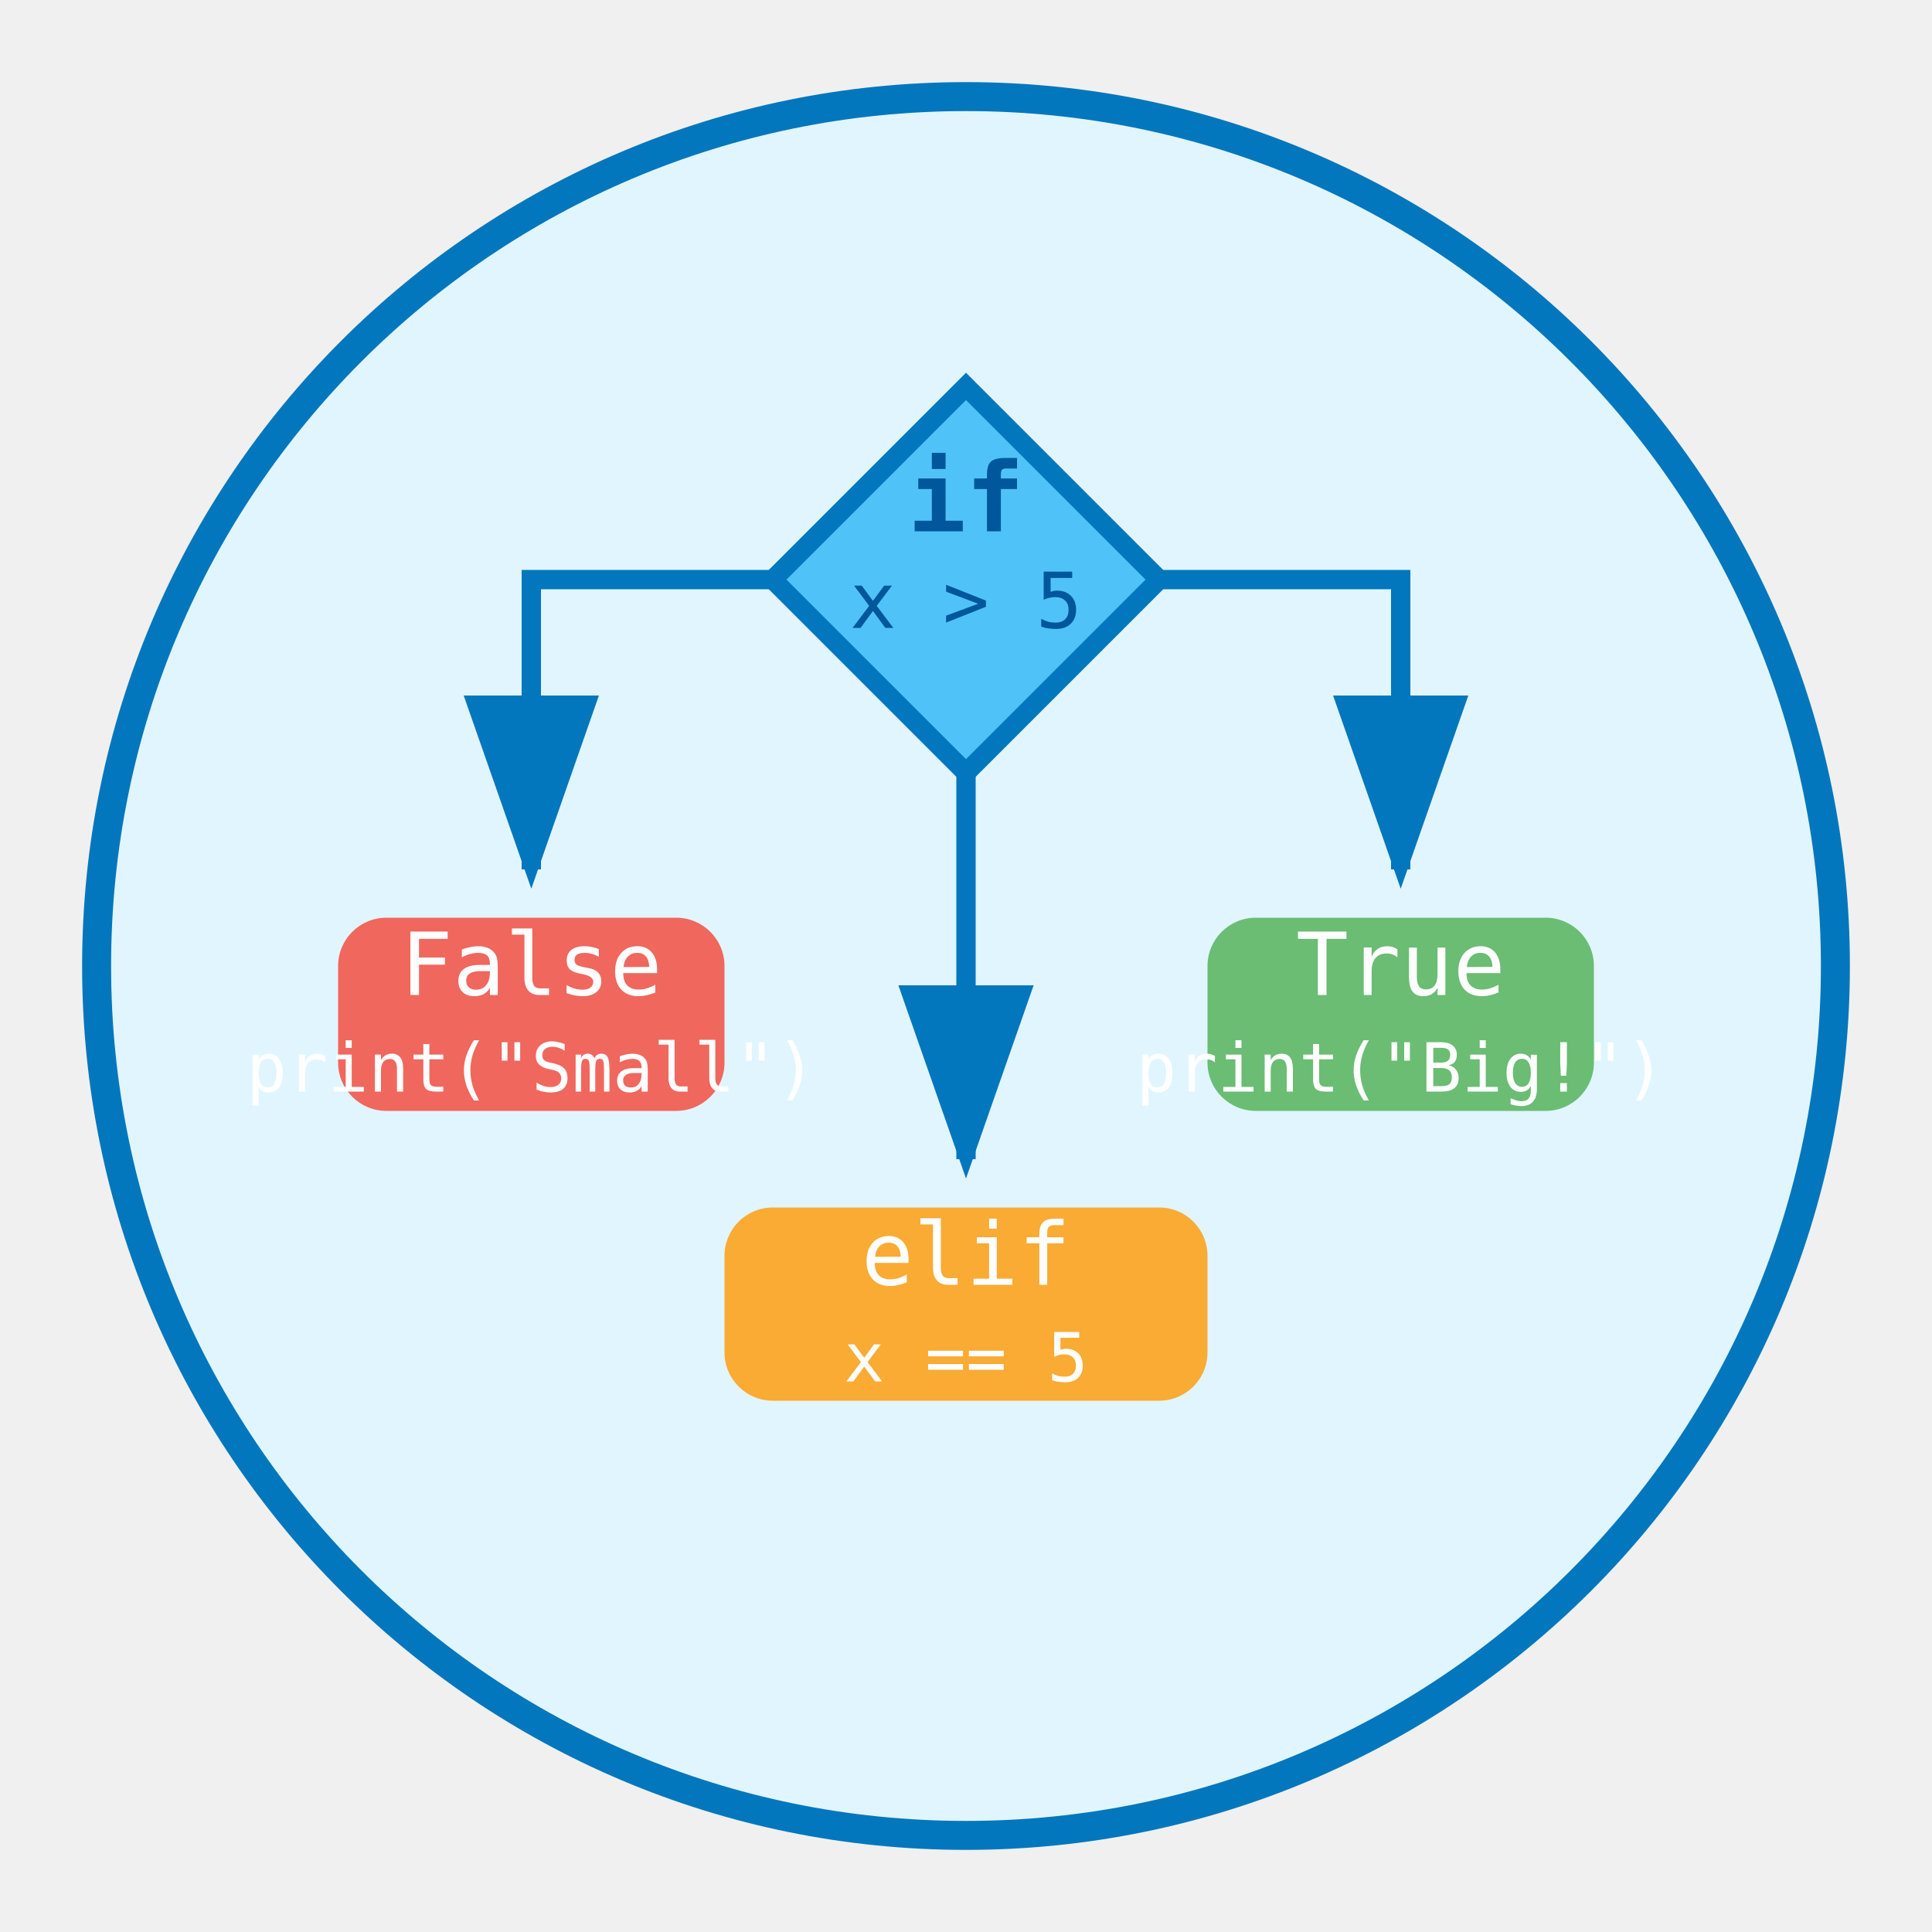
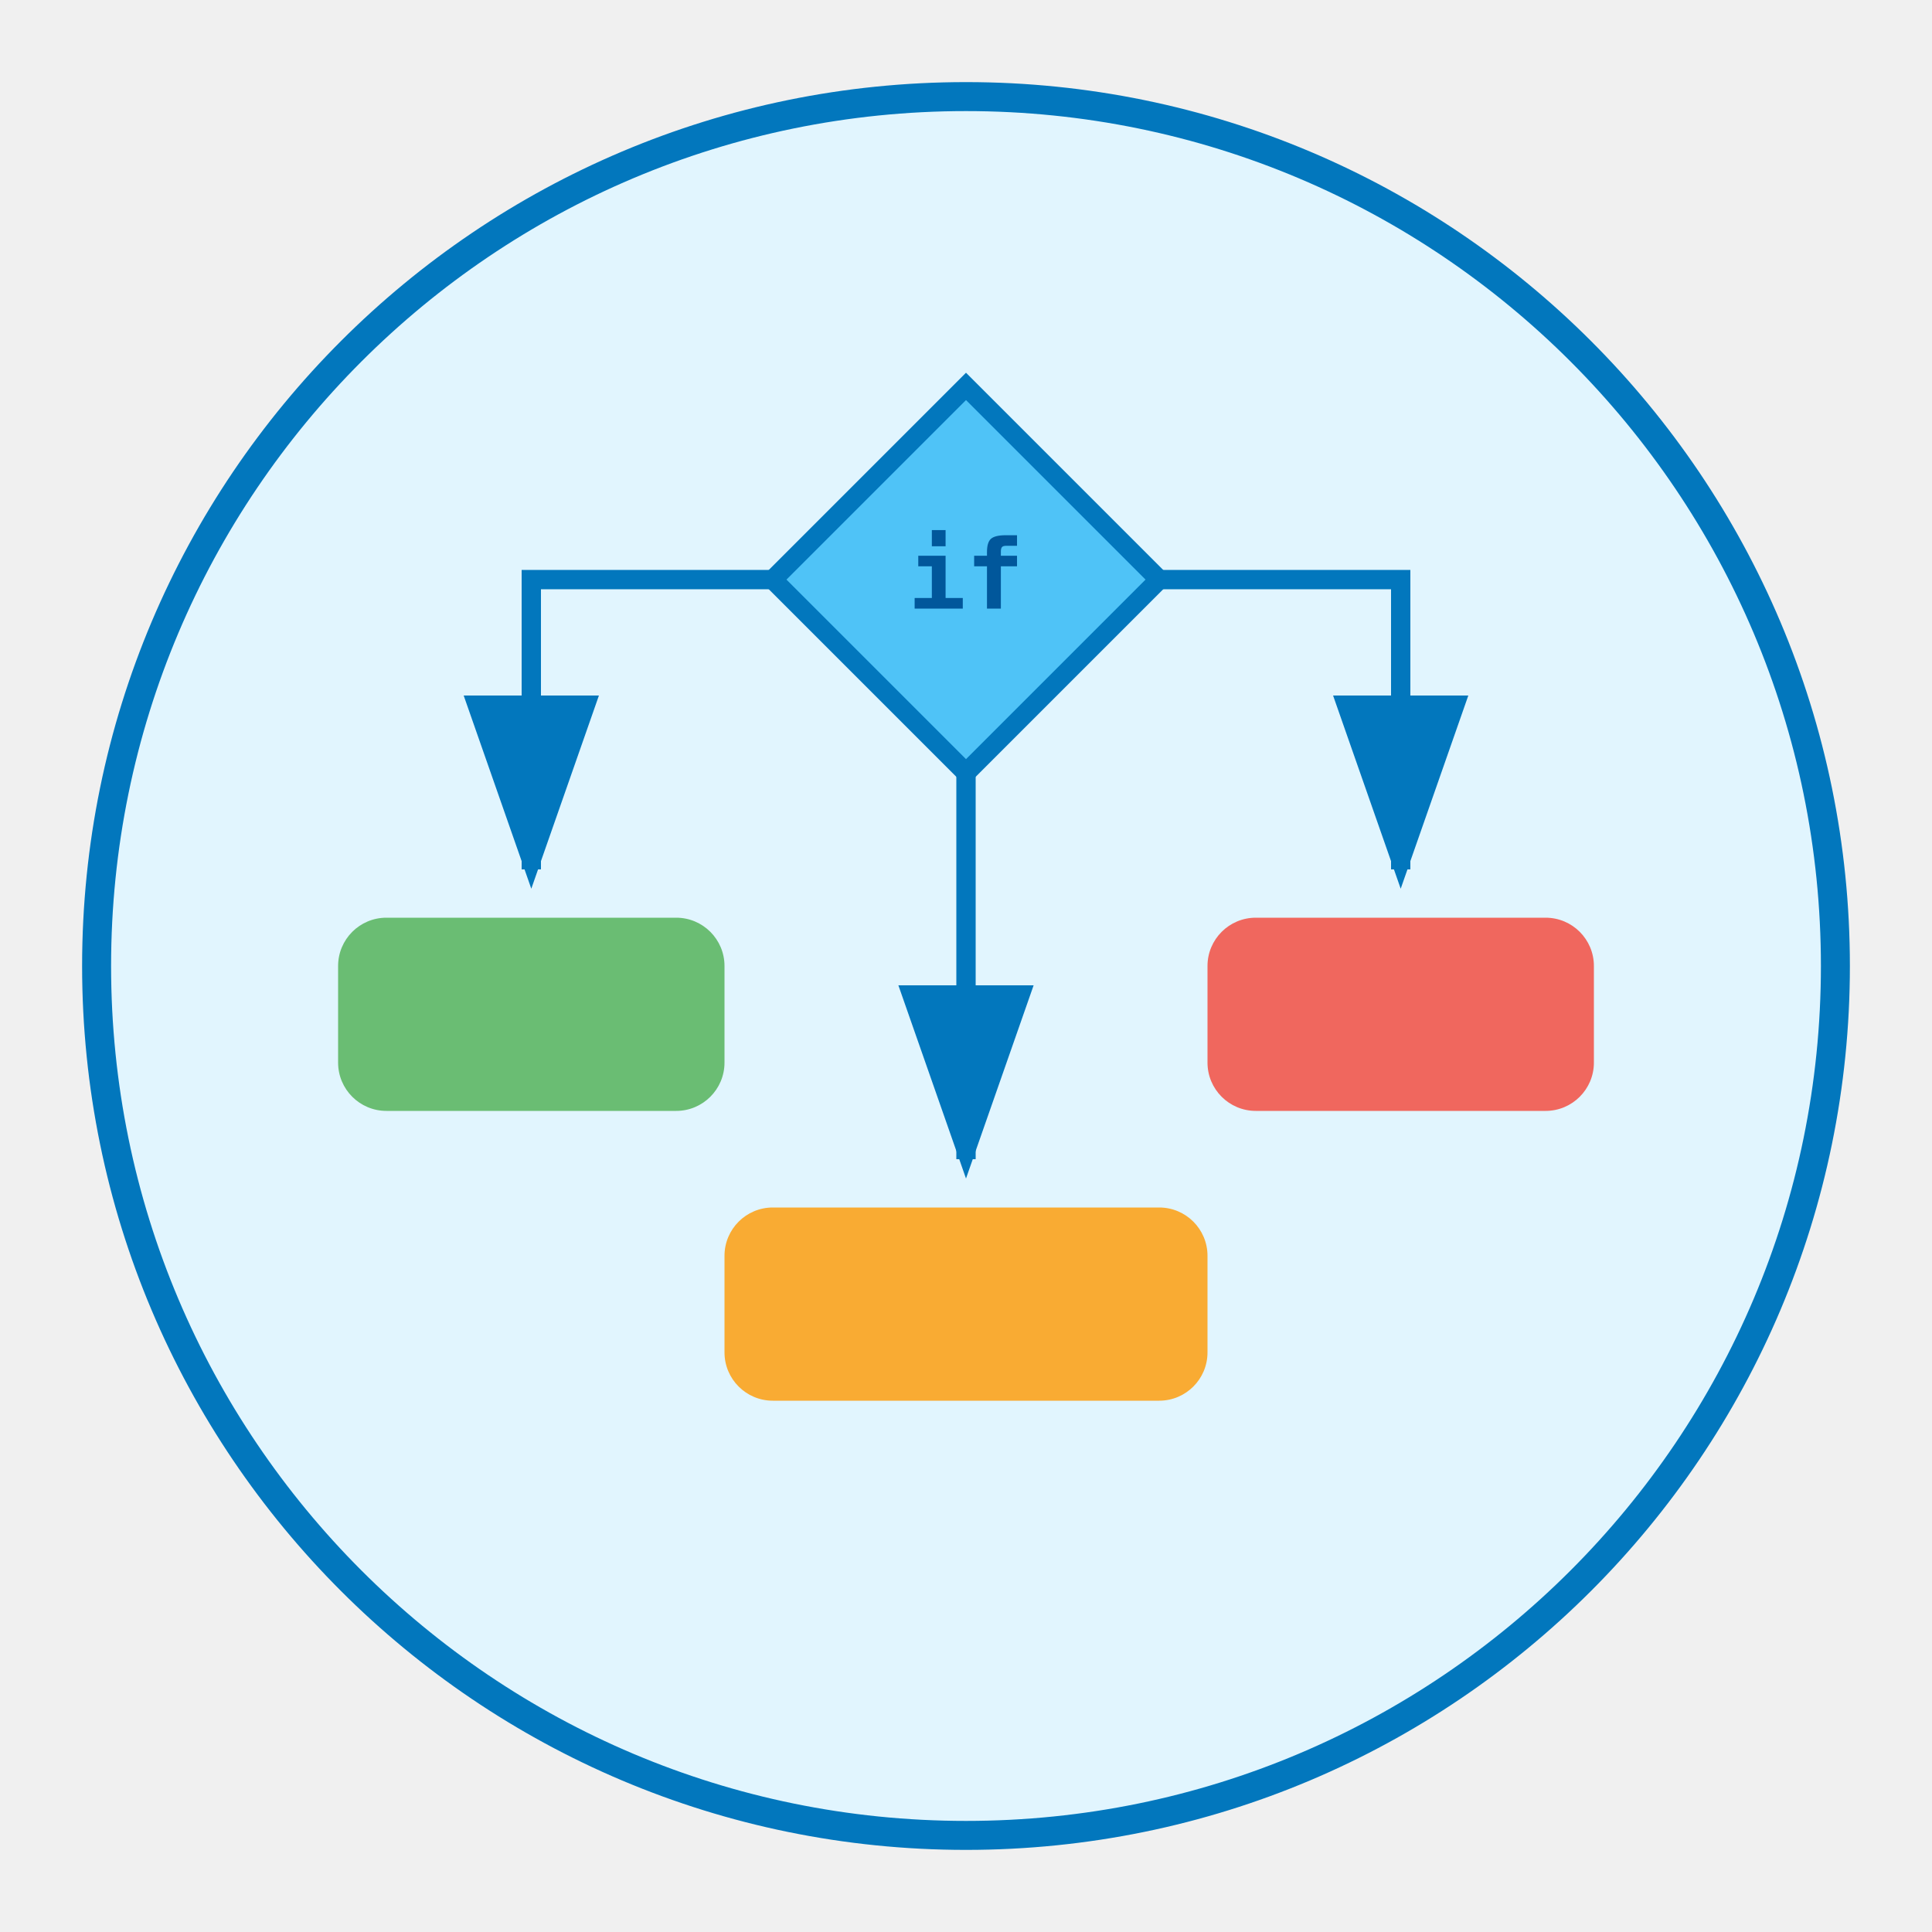
<svg xmlns="http://www.w3.org/2000/svg" width="200" height="200" viewBox="0 0 200 200">
  <circle cx="100" cy="100" r="90" fill="#e1f5fe" stroke="#0277bd" stroke-width="3" />
  <g transform="translate(100, 60)">
    <polygon points="0,-20 20,0 0,20 -20,0" fill="#4fc3f7" stroke="#0277bd" stroke-width="2" />
-     <text x="0" y="-5" text-anchor="middle" font-family="monospace" font-size="10" fill="#01579b" font-weight="bold">if</text>
-     <text x="0" y="5" text-anchor="middle" font-family="monospace" font-size="8" fill="#01579b">x &gt; 5</text>
+     <text x="0" y="3" text-anchor="middle" font-family="monospace" font-size="10" fill="#01579b" font-weight="bold">if</text>
  </g>
  <g stroke="#0277bd" stroke-width="2" fill="none" marker-end="url(#arrowhead)">
    <path d="M 120 60 L 145 60 L 145 90" />
    <path d="M 80 60 L 55 60 L 55 90" />
    <path d="M 100 80 L 100 120" />
  </g>
  <defs>
    <marker id="arrowhead" markerWidth="10" markerHeight="7" refX="9" refY="3.5" orient="auto">
      <polygon points="0 0, 10 3.5, 0 7" fill="#0277bd" />
    </marker>
  </defs>
  <g transform="translate(145, 105)">
-     <rect x="-20" y="-10" width="40" height="20" rx="5" fill="#4caf50" opacity="0.8" />
-     <text x="0" y="-2" text-anchor="middle" font-family="monospace" font-size="9" fill="white">True</text>
-     <text x="0" y="8" text-anchor="middle" font-family="monospace" font-size="7" fill="white">print("Big!")</text>
+     <rect x="-20" y="-10" width="40" height="20" rx="5" fill="#f44336" opacity="0.8" />
  </g>
  <g transform="translate(55, 105)">
-     <rect x="-20" y="-10" width="40" height="20" rx="5" fill="#f44336" opacity="0.8" />
-     <text x="0" y="-2" text-anchor="middle" font-family="monospace" font-size="9" fill="white">False</text>
-     <text x="0" y="8" text-anchor="middle" font-family="monospace" font-size="7" fill="white">print("Small")</text>
+     <rect x="-20" y="-10" width="40" height="20" rx="5" fill="#4caf50" opacity="0.8" />
  </g>
  <g transform="translate(100, 135)">
    <rect x="-25" y="-10" width="50" height="20" rx="5" fill="#ff9800" opacity="0.8" />
-     <text x="0" y="-2" text-anchor="middle" font-family="monospace" font-size="9" fill="white">elif</text>
-     <text x="0" y="8" text-anchor="middle" font-family="monospace" font-size="7" fill="white">x == 5</text>
  </g>
</svg>
